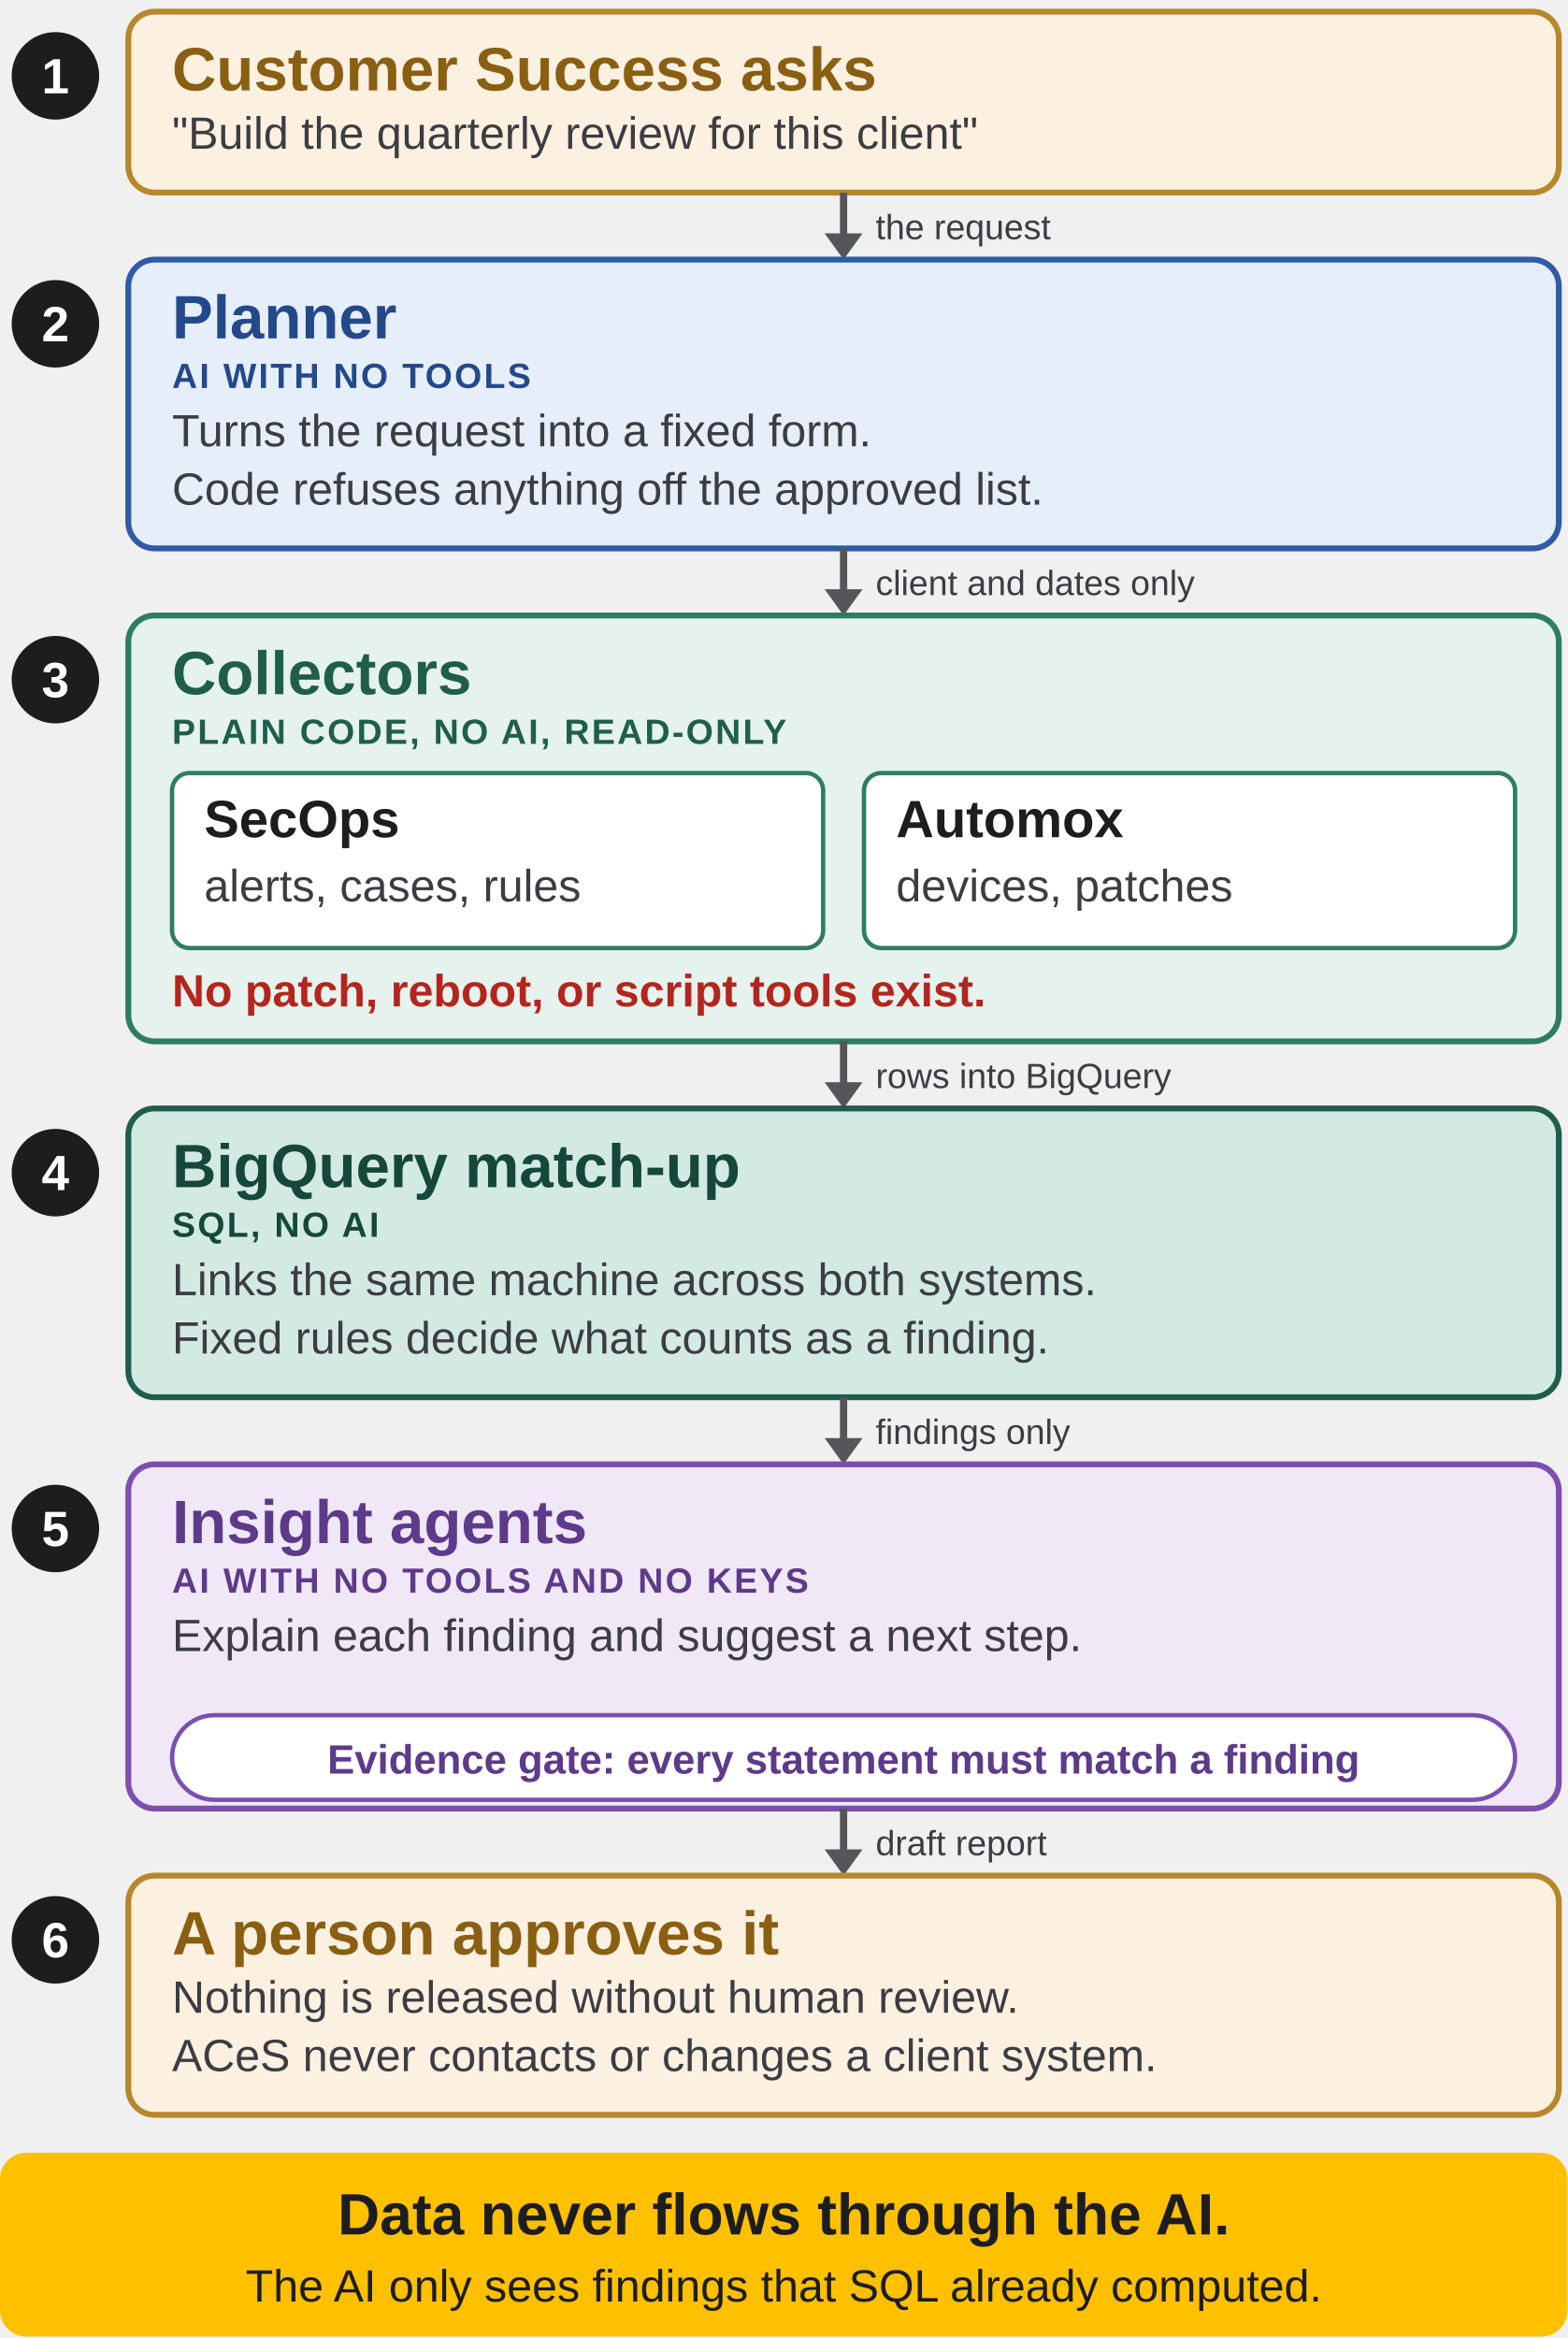
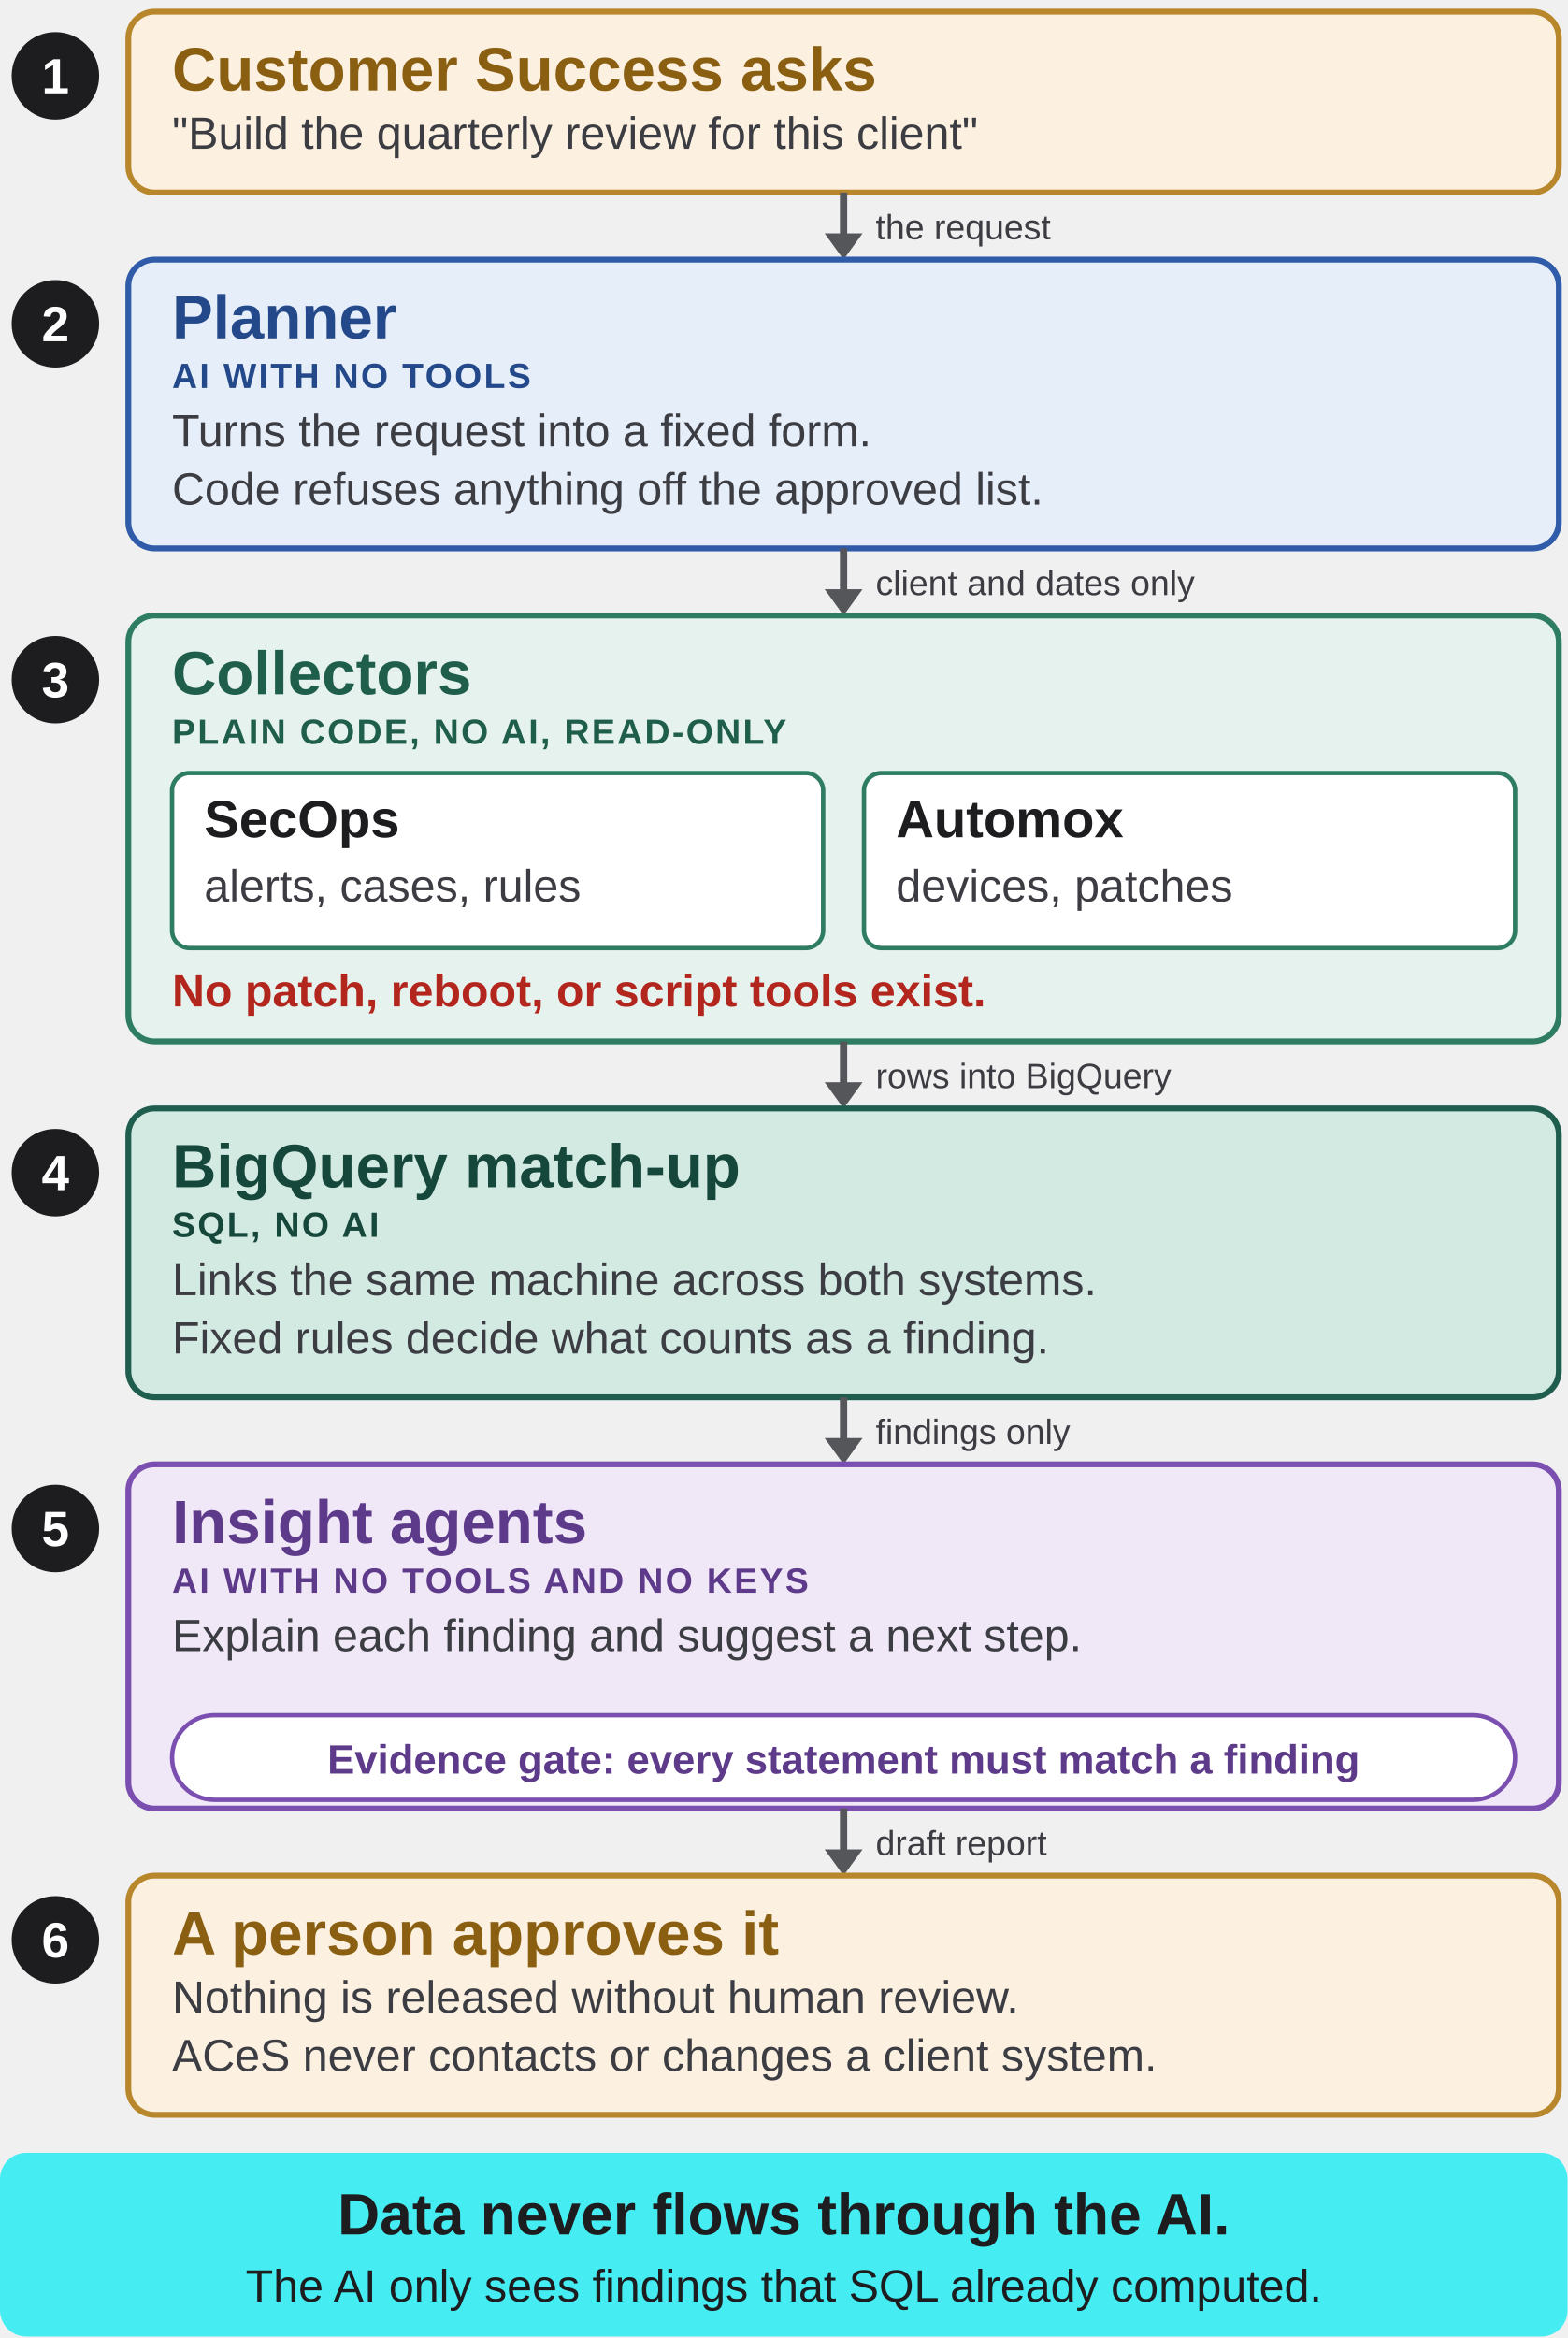
<svg xmlns="http://www.w3.org/2000/svg" width="10.75in" height="16.03in" viewBox="0 0 1075 1603" font-family="Arial, Helvetica, Liberation Sans, sans-serif">
  <rect x="88" y="8" width="981" height="124" rx="18" fill="#FCF1E1" stroke="#B8862B" stroke-width="4" />
  <circle cx="38" cy="52" r="30" fill="#1D1D1F" />
  <text x="38" y="64" font-size="34" font-weight="700" fill="#FFFFFF" text-anchor="middle">1</text>
  <text x="118" y="62" font-size="42" font-weight="700" fill="#8A5F12" text-anchor="start">Customer Success asks</text>
  <text x="118" y="102" font-size="31" fill="#3C3C43" text-anchor="start">"Build the quarterly review for this client"</text>
  <line x1="578.5" y1="132" x2="578.5" y2="162" stroke="#55565A" stroke-width="5" />
  <polygon points="565.5,160 591.5,160 578.5,178" fill="#55565A" />
  <text x="600.5" y="164.0" font-size="24" fill="#3C3C43" text-anchor="start">the request</text>
  <rect x="88" y="178" width="981" height="198" rx="18" fill="#E6EEF9" stroke="#2F5BA8" stroke-width="4" />
  <circle cx="38" cy="222" r="30" fill="#1D1D1F" />
  <text x="38" y="234" font-size="34" font-weight="700" fill="#FFFFFF" text-anchor="middle">2</text>
  <text x="118" y="232" font-size="42" font-weight="700" fill="#24498A" text-anchor="start">Planner</text>
  <text x="118" y="266" font-size="24" font-weight="700" letter-spacing="1.5" fill="#24498A" text-anchor="start">AI WITH NO TOOLS</text>
  <text x="118" y="306" font-size="31" fill="#3C3C43" text-anchor="start">Turns the request into a fixed form.</text>
  <text x="118" y="346" font-size="31" fill="#3C3C43" text-anchor="start">Code refuses anything off the approved list.</text>
  <line x1="578.5" y1="376" x2="578.5" y2="406" stroke="#55565A" stroke-width="5" />
  <polygon points="565.5,404 591.5,404 578.5,422" fill="#55565A" />
  <text x="600.5" y="408.0" font-size="24" fill="#3C3C43" text-anchor="start">client and dates only</text>
  <rect x="88" y="422" width="981" height="292" rx="18" fill="#E5F2EE" stroke="#2E7D63" stroke-width="4" />
  <circle cx="38" cy="466" r="30" fill="#1D1D1F" />
  <text x="38" y="478" font-size="34" font-weight="700" fill="#FFFFFF" text-anchor="middle">3</text>
  <text x="118" y="476" font-size="42" font-weight="700" fill="#1F5E4A" text-anchor="start">Collectors</text>
  <text x="118" y="510" font-size="24" font-weight="700" letter-spacing="1.5" fill="#1F5E4A" text-anchor="start">PLAIN CODE, NO AI, READ-ONLY</text>
  <rect x="118.0" y="530" width="446.5" height="120" rx="12" fill="#FFFFFF" stroke="#2E7D63" stroke-width="3" />
  <text x="140.0" y="574" font-size="36" font-weight="700" fill="#1D1D1F" text-anchor="start">SecOps</text>
  <text x="140.0" y="618" font-size="31" fill="#3C3C43" text-anchor="start">alerts, cases, rules</text>
  <rect x="592.5" y="530" width="446.5" height="120" rx="12" fill="#FFFFFF" stroke="#2E7D63" stroke-width="3" />
  <text x="614.5" y="574" font-size="36" font-weight="700" fill="#1D1D1F" text-anchor="start">Automox</text>
  <text x="614.5" y="618" font-size="31" fill="#3C3C43" text-anchor="start">devices, patches</text>
  <text x="118" y="690" font-size="31" font-weight="700" fill="#B3261E" text-anchor="start">No patch, reboot, or script tools exist.</text>
  <line x1="578.5" y1="714" x2="578.5" y2="744" stroke="#55565A" stroke-width="5" />
  <polygon points="565.5,742 591.5,742 578.5,760" fill="#55565A" />
  <text x="600.5" y="746.0" font-size="24" fill="#3C3C43" text-anchor="start">rows into BigQuery</text>
  <rect x="88" y="760" width="981" height="198" rx="18" fill="#D3EAE3" stroke="#1F5E4E" stroke-width="4" />
  <circle cx="38" cy="804" r="30" fill="#1D1D1F" />
  <text x="38" y="816" font-size="34" font-weight="700" fill="#FFFFFF" text-anchor="middle">4</text>
  <text x="118" y="814" font-size="42" font-weight="700" fill="#16473B" text-anchor="start">BigQuery match-up</text>
  <text x="118" y="848" font-size="24" font-weight="700" letter-spacing="1.5" fill="#16473B" text-anchor="start">SQL, NO AI</text>
  <text x="118" y="888" font-size="31" fill="#3C3C43" text-anchor="start">Links the same machine across both systems.</text>
  <text x="118" y="928" font-size="31" fill="#3C3C43" text-anchor="start">Fixed rules decide what counts as a finding.</text>
  <line x1="578.5" y1="958" x2="578.5" y2="988" stroke="#55565A" stroke-width="5" />
  <polygon points="565.5,986 591.5,986 578.5,1004" fill="#55565A" />
  <text x="600.5" y="990.0" font-size="24" fill="#3C3C43" text-anchor="start">findings only</text>
  <rect x="88" y="1004" width="981" height="236" rx="18" fill="#F0E8F7" stroke="#7B4FB0" stroke-width="4" />
  <circle cx="38" cy="1048" r="30" fill="#1D1D1F" />
  <text x="38" y="1060" font-size="34" font-weight="700" fill="#FFFFFF" text-anchor="middle">5</text>
  <text x="118" y="1058" font-size="42" font-weight="700" fill="#5E3A8A" text-anchor="start">Insight agents</text>
  <text x="118" y="1092" font-size="24" font-weight="700" letter-spacing="1.5" fill="#5E3A8A" text-anchor="start">AI WITH NO TOOLS AND NO KEYS</text>
  <text x="118" y="1132" font-size="31" fill="#3C3C43" text-anchor="start">Explain each finding and suggest a next step.</text>
  <rect x="118" y="1176" width="921" height="58" rx="29" fill="#FFFFFF" stroke="#7B4FB0" stroke-width="3" />
  <text x="578.5" y="1216" font-size="28" font-weight="700" fill="#5E3A8A" text-anchor="middle">Evidence gate: every statement must match a finding</text>
  <line x1="578.5" y1="1240" x2="578.5" y2="1270" stroke="#55565A" stroke-width="5" />
  <polygon points="565.5,1268 591.5,1268 578.5,1286" fill="#55565A" />
  <text x="600.5" y="1272.0" font-size="24" fill="#3C3C43" text-anchor="start">draft report</text>
  <rect x="88" y="1286" width="981" height="164" rx="18" fill="#FCF1E1" stroke="#B8862B" stroke-width="4" />
  <circle cx="38" cy="1330" r="30" fill="#1D1D1F" />
  <text x="38" y="1342" font-size="34" font-weight="700" fill="#FFFFFF" text-anchor="middle">6</text>
  <text x="118" y="1340" font-size="42" font-weight="700" fill="#8A5F12" text-anchor="start">A person approves it</text>
  <text x="118" y="1380" font-size="31" fill="#3C3C43" text-anchor="start">Nothing is released without human review.</text>
  <text x="118" y="1420" font-size="31" fill="#3C3C43" text-anchor="start">ACeS never contacts or changes a client system.</text>
-   <rect x="0" y="1476" width="1075" height="126" rx="18" fill="#FFC000" stroke="#FFC000" stroke-width="0" />
+   <rect x="0" y="1476" width="1075" height="126" rx="18" fill="#45EDF2" stroke="#45EDF2" stroke-width="0" />
  <text x="537.5" y="1532" font-size="40" font-weight="700" fill="#1D1D1F" text-anchor="middle">Data never flows through the AI.</text>
  <text x="537.5" y="1578" font-size="31" fill="#1D1D1F" text-anchor="middle">The AI only sees findings that SQL already computed.</text>
</svg>
